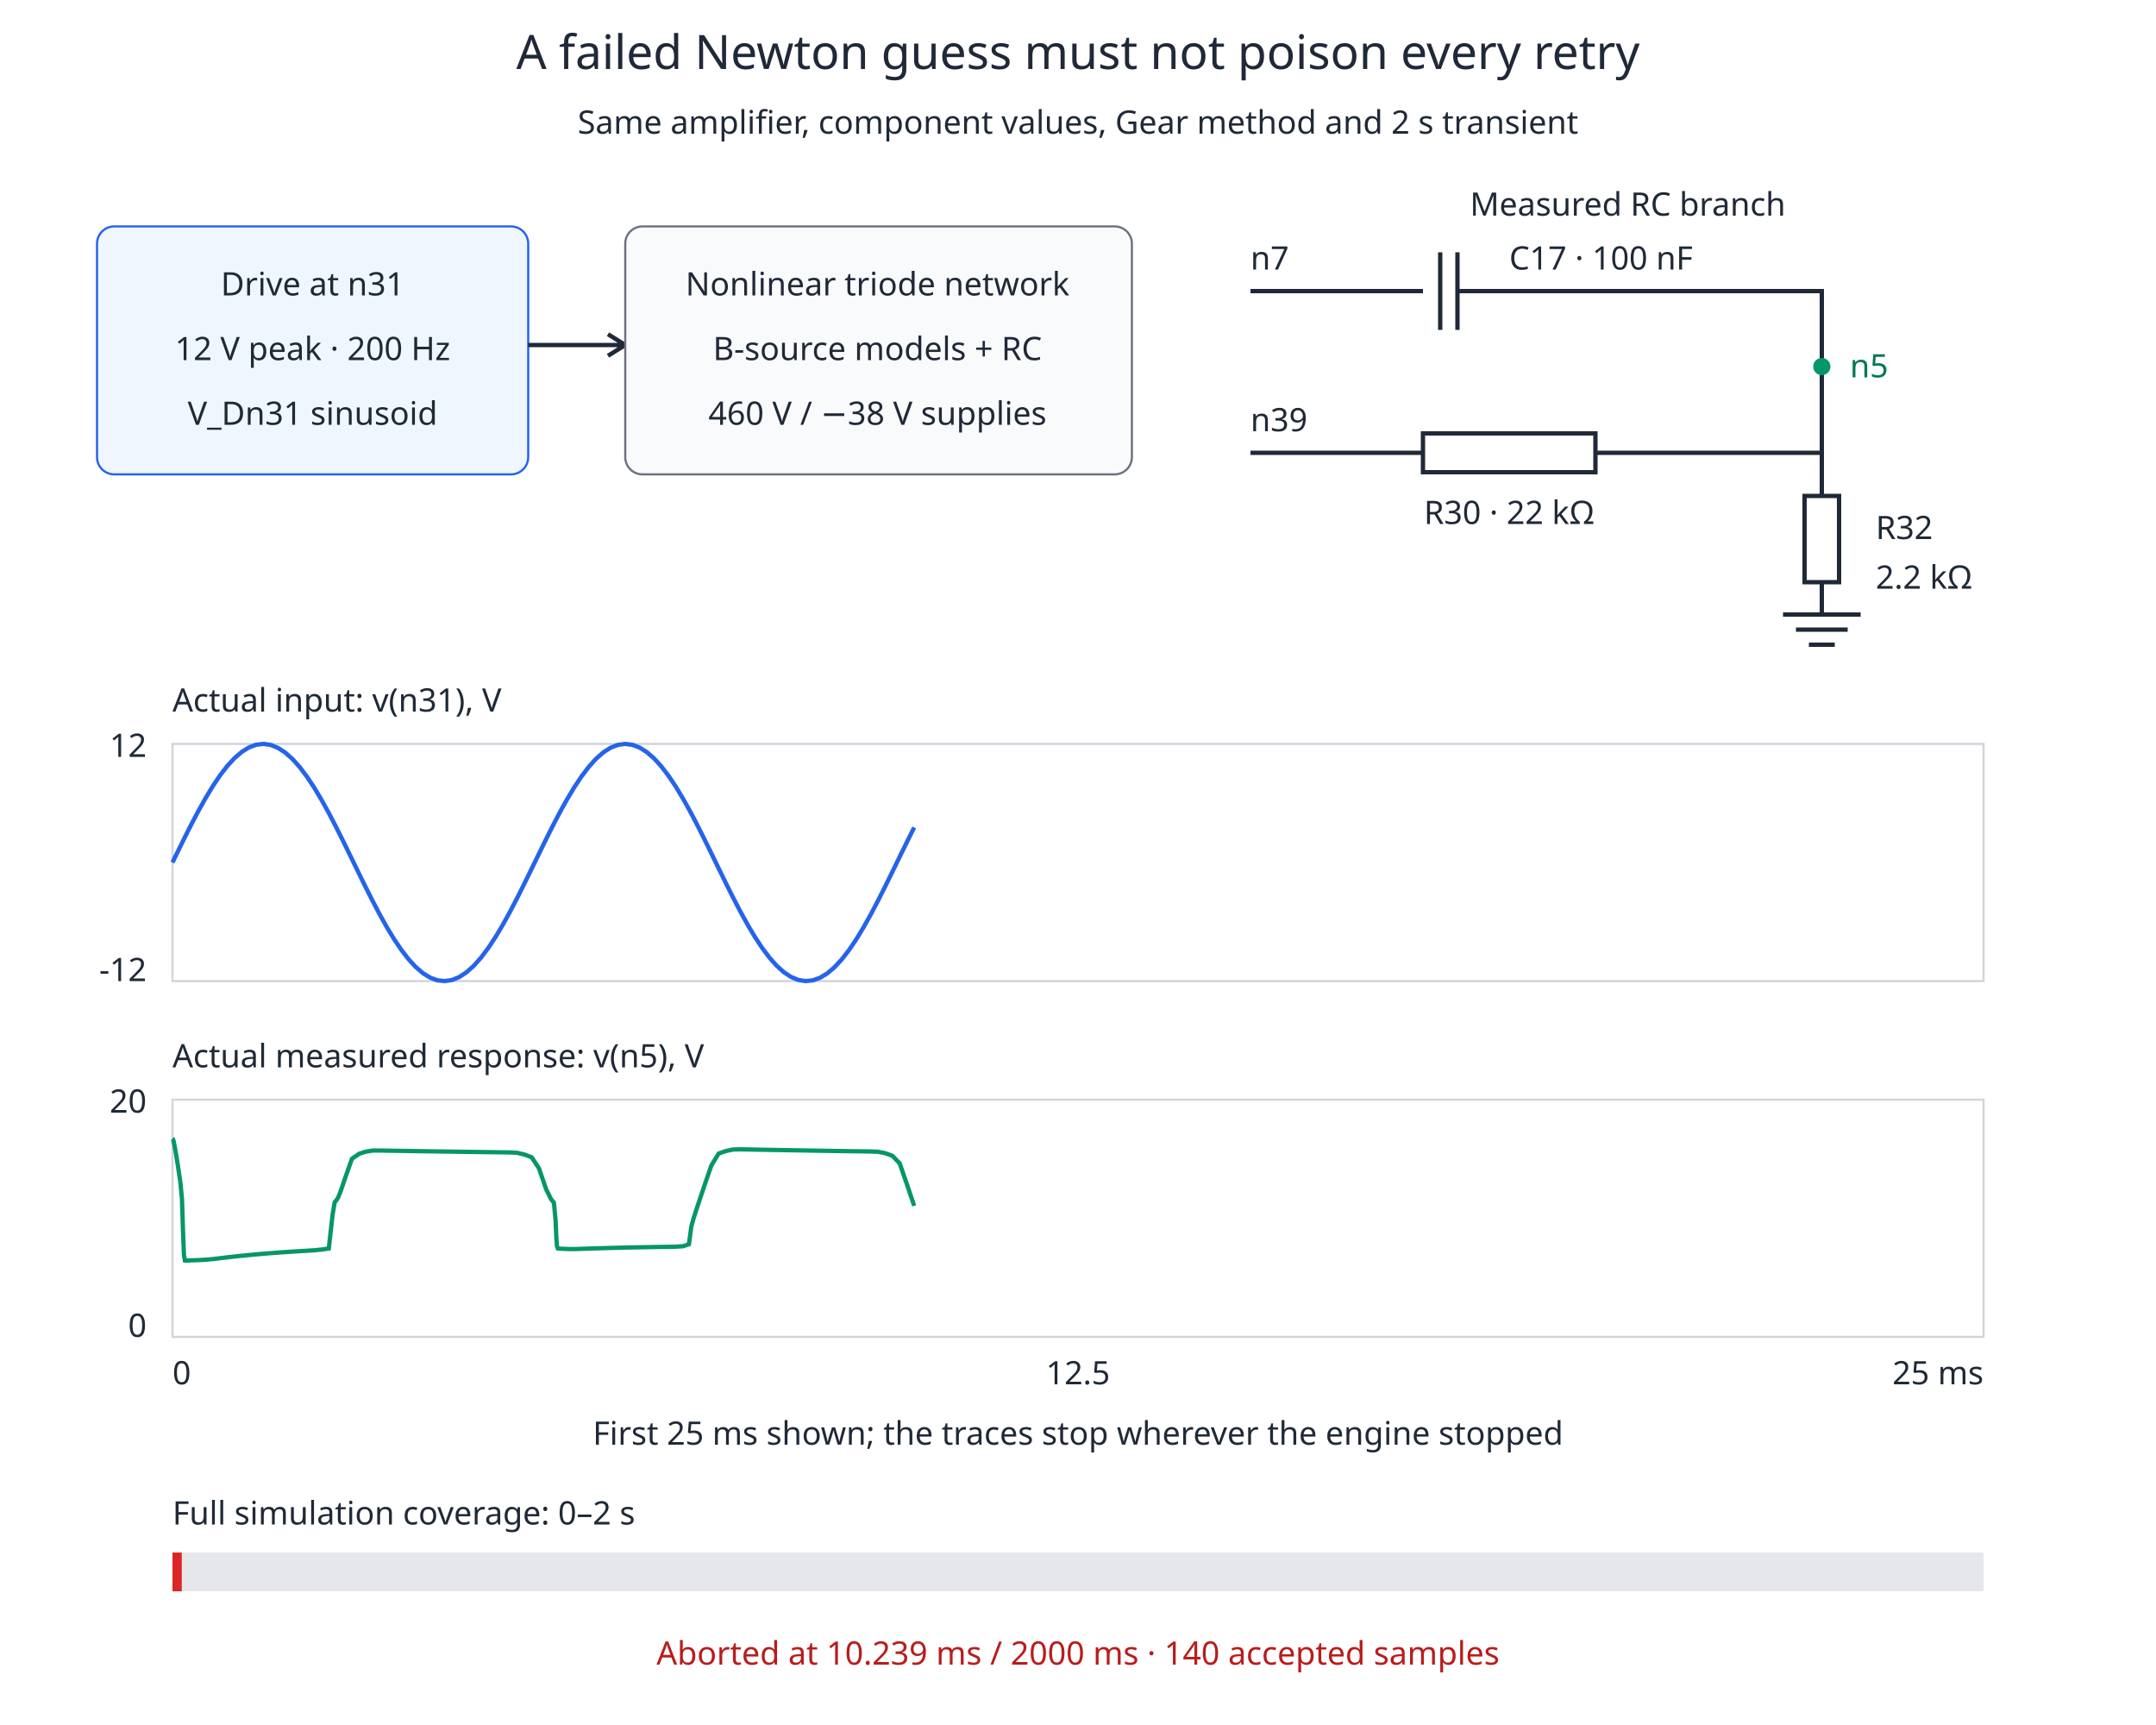
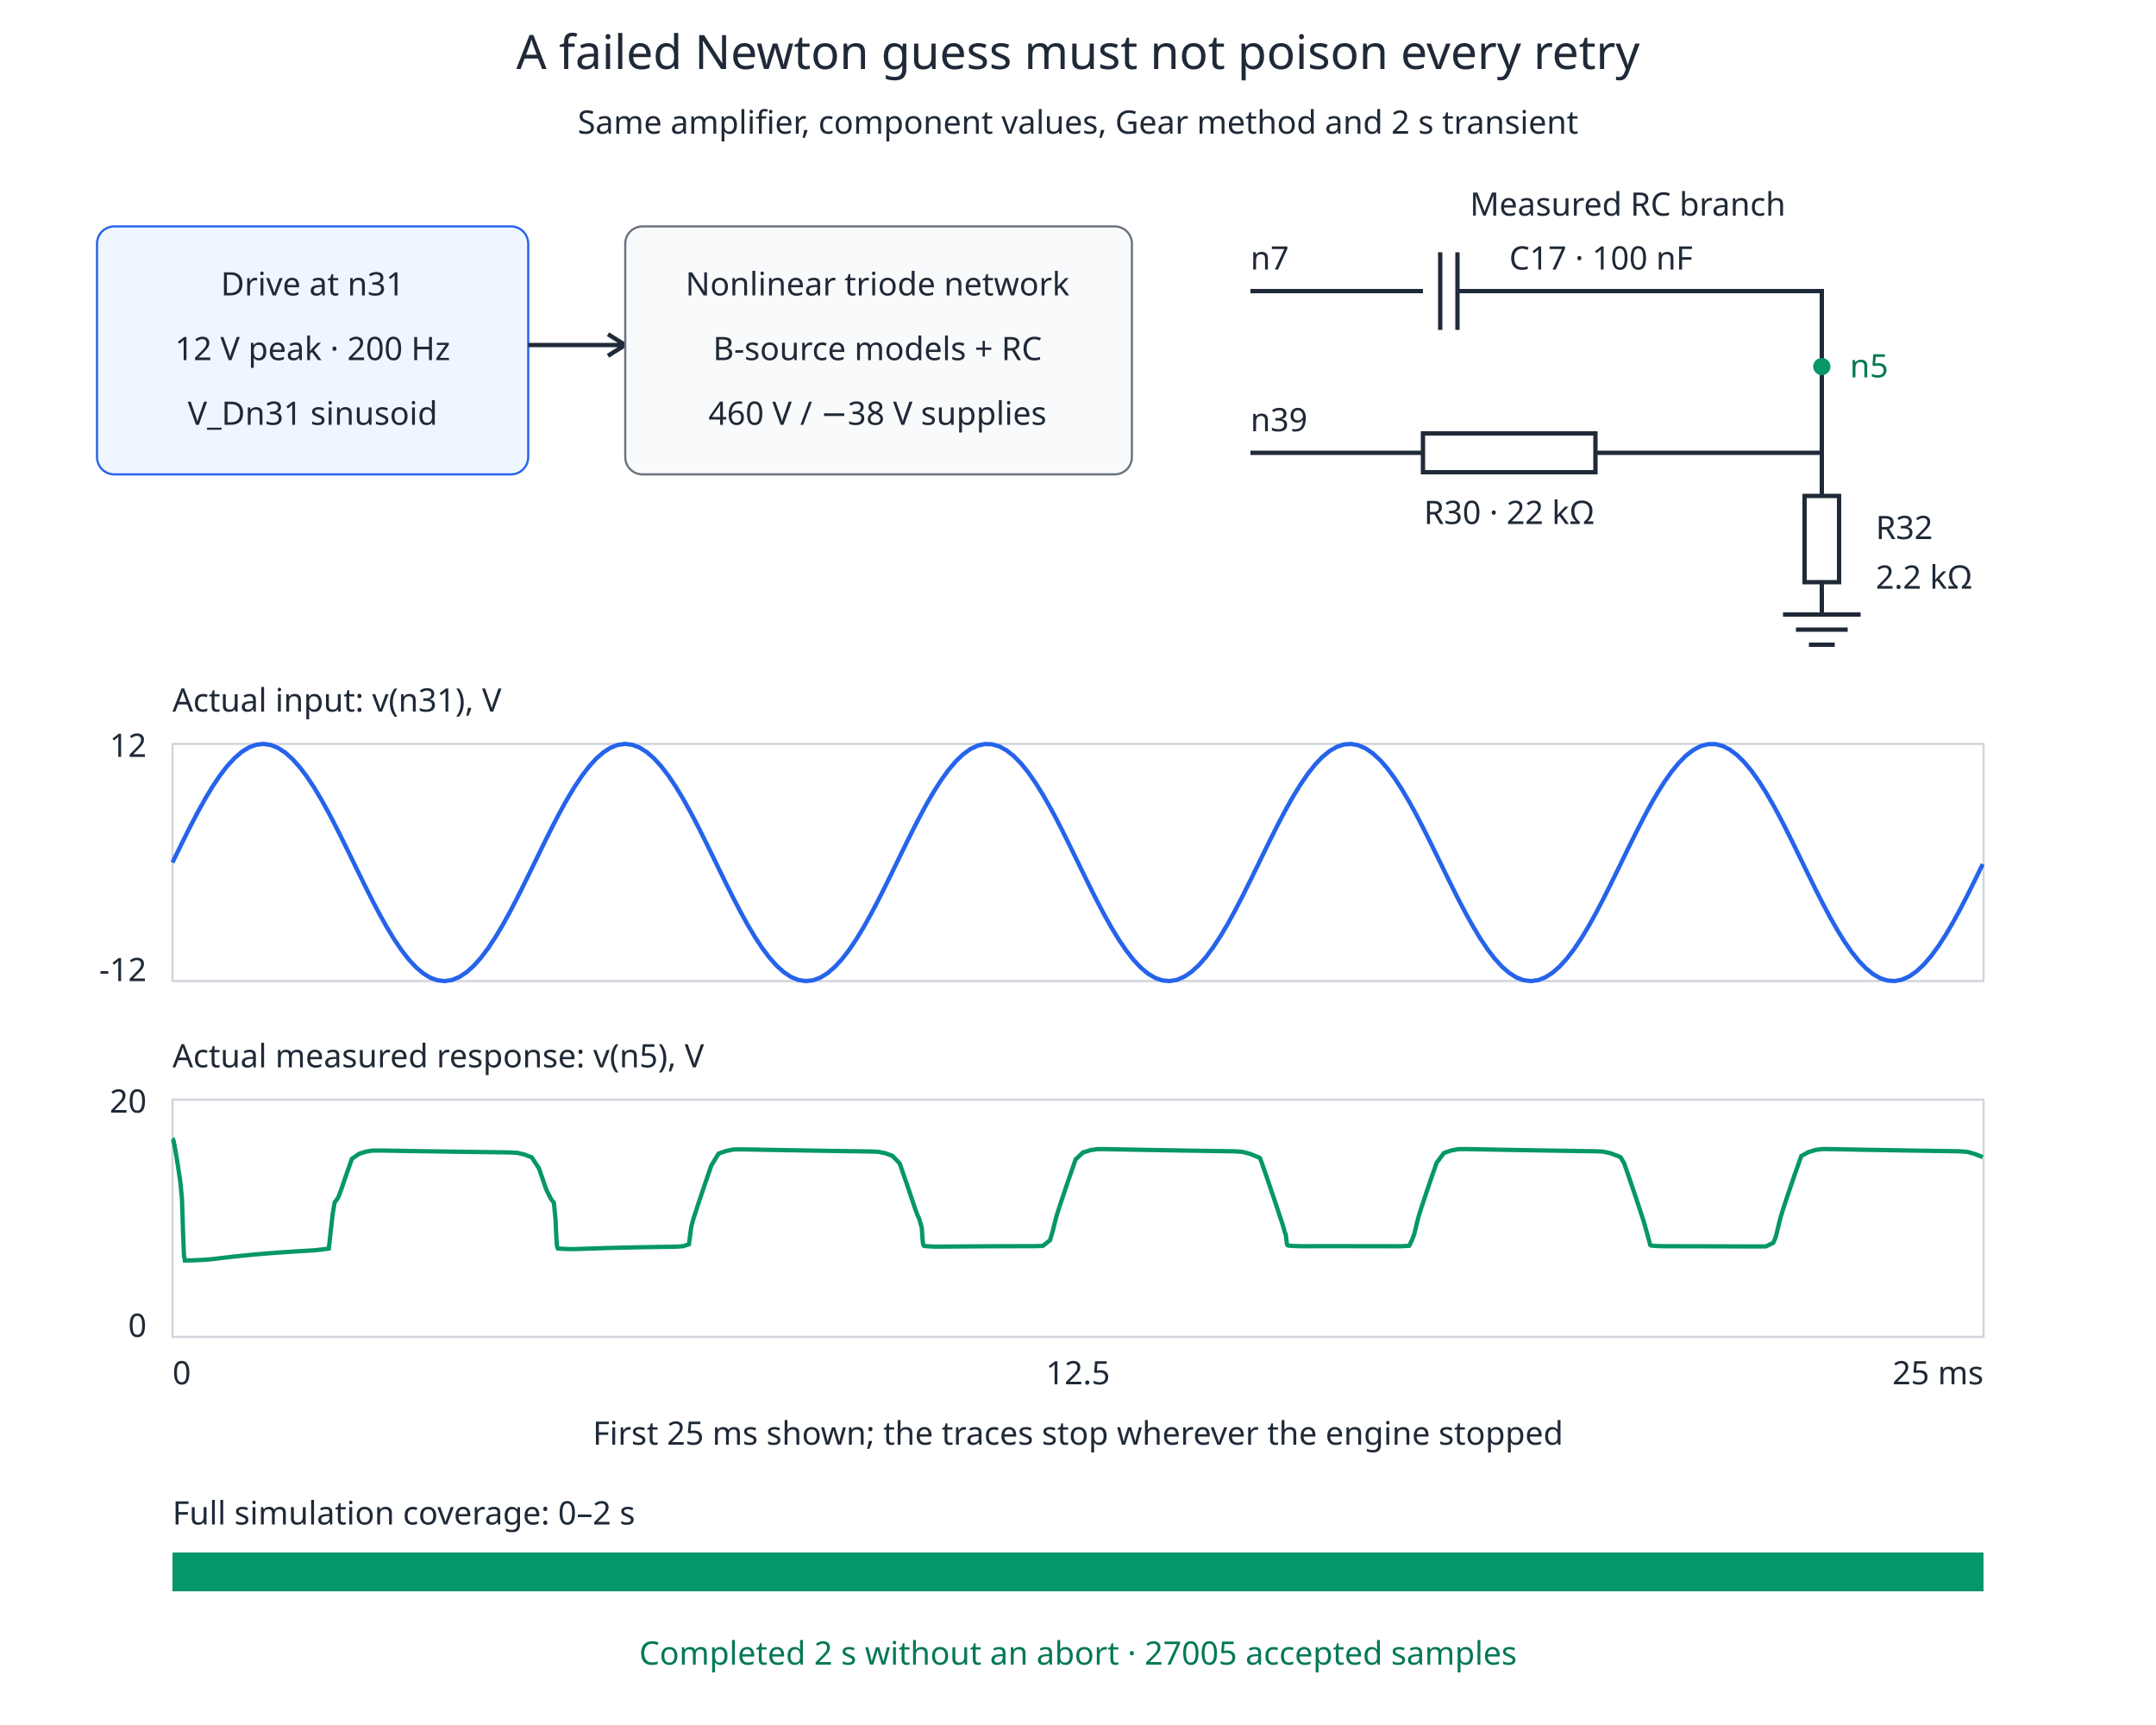
<svg xmlns="http://www.w3.org/2000/svg" width="1000" height="800" viewBox="0 0 1000 800">
  <rect width="1000" height="800" fill="white" />
  <g font-family="sans-serif" font-size="15" fill="#1f2937">
    <text x="500" y="32" text-anchor="middle" font-size="22">A failed Newton guess must not poison every retry</text>
    <text x="500" y="62" text-anchor="middle">Same amplifier, component values, Gear method and 2 s transient</text>
    <rect x="45" y="105" width="200" height="115" rx="8" fill="#eff6ff" stroke="#2563eb" />
    <text x="145" y="137" text-anchor="middle">Drive at n31</text>
    <text x="145" y="167" text-anchor="middle">12 V peak · 200 Hz</text>
    <text x="145" y="197" text-anchor="middle">V_Dn31 sinusoid</text>
    <path d="M245 160H290m-8-5 8 5-8 5" fill="none" stroke="#1f2937" stroke-width="2" />
    <rect x="290" y="105" width="235" height="115" rx="8" fill="#f9fafb" stroke="#6b7280" />
    <text x="407" y="137" text-anchor="middle">Nonlinear triode network</text>
    <text x="407" y="167" text-anchor="middle">B-source models + RC</text>
    <text x="407" y="197" text-anchor="middle">460 V / −38 V supplies</text>
    <text x="755" y="100" text-anchor="middle">Measured RC branch</text>
    <path d="M580 135H660m8-18v36m8-36v36m0-18H845V210H790" fill="none" stroke="#1f2937" stroke-width="2" />
    <text x="580" y="125">n7</text>
    <text x="700" y="125">C17 · 100 nF</text>
    <path d="M580 210H660m80 0h50" fill="none" stroke="#1f2937" stroke-width="2" />
    <rect x="660" y="201" width="80" height="18" fill="white" stroke="#1f2937" stroke-width="2" />
    <text x="580" y="200">n39</text>
    <text x="700" y="243" text-anchor="middle">R30 · 22 kΩ</text>
    <circle cx="845" cy="170" r="4" fill="#059669" />
    <text x="858" y="175" fill="#047857">n5</text>
    <path d="M845 210V230m0 40v15m-18 0h36m-30 7h24m-18 7h12" fill="none" stroke="#1f2937" stroke-width="2" />
    <rect x="837" y="230" width="16" height="40" fill="white" stroke="#1f2937" stroke-width="2" />
    <text x="870" y="250">R32</text>
    <text x="870" y="273">2.2 kΩ</text>
    <text x="80" y="330">Actual input: v(n31), V</text>
    <rect x="80" y="345" width="840" height="110" fill="none" stroke="#d1d5db" />
-     <polyline points="80.000,400.000 80.034,399.931 80.067,399.862 80.134,399.724 80.269,399.447 80.538,398.894 80.893,398.162 81.320,397.285 81.776,396.349 82.573,394.716 83.688,392.438 84.403,390.984 84.934,389.909 85.330,389.110 85.757,388.249 86.209,387.343 86.689,386.383 87.450,384.873 88.971,381.890 92.015,376.109 95.375,370.089 98.735,364.540 102.095,359.550 105.455,355.198 108.815,351.553 112.175,348.672 115.535,346.600 118.895,345.371 122.255,345.002 125.615,345.502 128.975,346.861 132.335,349.057 135.695,352.058 139.055,355.814 142.415,360.267 145.775,365.347 149.135,370.973 152.495,377.057 154.278,380.439 155.217,382.256 155.590,382.985 155.892,383.577 156.220,384.221 156.874,385.515 157.967,387.695 159.379,390.541 160.858,393.552 163.238,398.433 166.598,405.336 169.587,411.409 172.700,417.581 176.060,423.974 179.420,429.989 182.780,435.531 186.140,440.513 189.500,444.856 192.860,448.491 196.220,451.362 199.580,453.422 202.940,454.640 206.300,454.997 209.660,454.486 213.020,453.115 216.380,450.907 219.740,447.897 223.100,444.131 226.460,439.669 229.820,434.581 233.180,428.948 236.540,422.858 239.900,416.408 243.260,409.700 246.620,402.838 249.980,395.931 253.340,389.089 255.594,384.589 256.916,381.998 257.691,380.500 257.980,379.944 258.144,379.631 258.350,379.239 258.761,378.457 259.327,377.391 259.855,376.405 260.911,374.462 263.023,370.698 266.383,365.096 269.743,360.043 273.103,355.622 276.463,351.899 279.823,348.936 283.183,346.778 286.543,345.459 289.903,345.000 293.263,345.409 296.623,346.679 299.983,348.789 303.343,351.707 306.703,355.387 310.063,359.771 313.423,364.788 316.783,370.361 319.546,375.298 320.648,377.344 321.713,379.359 322.133,380.161 322.577,381.016 322.986,381.807 323.776,383.348 325.121,386.006 327.222,390.224 329.940,395.768 333.300,402.674 336.660,409.538 340.020,416.252 343.380,422.709 346.740,428.808 350.100,434.453 353.460,439.555 356.820,444.033 360.180,447.816 363.540,450.845 366.900,453.073 370.260,454.463 373.620,454.994 376.980,454.659 380.340,453.461 383.700,451.420 387.060,448.568 390.420,444.950 393.780,440.624 397.140,435.656 400.500,430.127 403.860,424.122 407.220,417.737 410.580,411.072 413.940,404.232 417.300,397.326 420.660,390.462 424.020,383.748" fill="none" stroke="#2563eb" stroke-width="2" />
+     <polyline points="80.000,400.000 80.034,399.931 80.067,399.862 80.134,399.724 80.269,399.447 80.538,398.894 80.893,398.162 81.320,397.285 81.776,396.349 82.573,394.716 83.688,392.438 84.403,390.984 84.934,389.909 85.330,389.110 85.757,388.249 86.209,387.343 86.689,386.383 87.450,384.873 88.971,381.890 92.015,376.109 95.375,370.089 98.735,364.540 102.095,359.550 105.455,355.198 108.815,351.553 112.175,348.672 115.535,346.600 118.895,345.371 122.255,345.002 125.615,345.502 128.975,346.861 132.335,349.057 135.695,352.058 139.055,355.814 142.415,360.267 145.775,365.347 149.135,370.973 152.495,377.057 154.278,380.439 155.217,382.256 155.590,382.985 155.892,383.577 156.220,384.221 156.874,385.515 157.967,387.695 159.379,390.541 160.858,393.552 163.238,398.433 166.598,405.336 169.587,411.409 172.700,417.581 176.060,423.974 179.420,429.989 182.780,435.531 186.140,440.513 189.500,444.856 192.860,448.491 196.220,451.362 199.580,453.422 202.940,454.640 206.300,454.997 209.660,454.486 213.020,453.115 216.380,450.907 219.740,447.897 223.100,444.131 226.460,439.669 229.820,434.581 233.180,428.948 236.540,422.858 239.900,416.408 243.260,409.700 246.620,402.838 249.980,395.931 253.340,389.089 255.594,384.589 256.916,381.998 257.691,380.500 257.980,379.944 258.144,379.631 258.350,379.239 258.761,378.457 259.327,377.391 259.855,376.405 260.911,374.462 263.023,370.698 266.383,365.096 269.743,360.043 273.103,355.622 276.463,351.899 279.823,348.936 283.183,346.778 286.543,345.459 289.903,345.000 293.263,345.409 296.623,346.679 299.983,348.789 303.343,351.707 306.703,355.387 310.063,359.771 313.423,364.788 316.783,370.361 319.546,375.298 320.648,377.344 321.713,379.359 322.133,380.161 322.577,381.016 322.986,381.807 323.776,383.348 325.121,386.006 327.222,390.224 329.940,395.768 333.300,402.674 336.660,409.538 340.020,416.252 343.380,422.709 346.740,428.808 350.100,434.453 353.460,439.555 356.820,444.033 360.180,447.816 363.540,450.845 366.900,453.073 370.260,454.463 373.620,454.994 376.980,454.659 380.340,453.461 383.700,451.420 387.060,448.568 390.420,444.950 393.780,440.624 397.140,435.656 400.500,430.127 403.860,424.122 407.220,417.737 410.580,411.072 413.940,404.232 417.300,397.326 420.660,390.462 424.020,383.748 424.238,383.321 424.674,382.469 425.545,380.780 426.217,379.492 426.756,378.468 427.246,377.542 427.543,376.987 427.718,376.661 427.861,376.394 428.016,376.107 428.235,375.701 428.637,374.963 429.037,374.233 429.642,373.140 430.852,370.996 433.272,366.892 436.632,361.648 439.992,357.010 443.352,353.049 446.712,349.829 450.072,347.400 453.432,345.801 456.792,345.056 460.152,345.178 463.512,346.164 466.872,348.000 470.232,350.656 473.592,354.089 476.952,358.247 480.312,363.063 483.672,368.462 487.032,374.358 488.417,376.912 489.184,378.353 489.998,379.903 490.447,380.766 491.031,381.895 492.172,384.127 493.772,387.305 495.951,391.703 498.917,397.774 502.277,404.679 505.637,411.510 508.997,418.160 512.357,424.524 515.717,430.501 519.077,435.996 522.437,440.924 525.797,445.207 529.157,448.777 532.517,451.577 535.877,453.564 539.237,454.707 542.597,454.986 545.957,454.399 549.317,452.953 552.677,450.673 556.037,447.593 559.397,443.763 562.757,439.242 566.117,434.103 569.477,428.426 572.837,422.300 576.197,415.823 579.557,409.096 582.917,402.226 583.337,401.363 584.177,399.635 584.387,399.203 584.807,398.339 585.647,396.614 586.698,394.460 588.799,390.181 592.159,383.476 592.388,383.028 592.845,382.137 593.758,380.370 594.489,378.973 595.132,377.757 595.805,376.498 596.246,375.682 596.515,375.186 596.781,374.700 596.935,374.419 597.125,374.073 597.487,373.418 597.919,372.644 598.675,371.307 600.186,368.702 603.208,363.801 606.568,358.897 609.928,354.641 613.288,351.100 616.648,348.330 620.008,346.375 623.368,345.266 626.728,345.020 630.088,345.642 633.448,347.120 636.808,349.432 640.168,352.542 643.528,356.401 646.888,360.947 650.248,366.108 653.608,371.805 654.972,374.249 655.921,375.990 656.436,376.947 657.114,378.222 657.621,379.183 658.177,380.246 658.978,381.792 660.026,383.840 661.404,386.569 663.494,390.776 666.343,396.593 669.703,403.500 673.063,410.352 676.423,417.041 679.783,423.460 683.143,429.510 686.503,435.095 689.863,440.125 693.223,444.524 696.583,448.220 699.943,451.155 703.303,453.284 706.663,454.572 710.023,455.000 713.383,454.560 716.743,453.260 720.103,451.120 723.463,448.174 726.823,444.468 730.183,440.061 733.543,435.022 736.903,429.431 740.263,423.375 743.623,416.951 746.983,410.260 750.343,403.407 750.763,402.544 751.603,400.817 753.283,397.362 755.541,392.738 758.901,385.963 762.261,379.408 763.813,376.483 765.421,373.538 765.919,372.645 766.249,372.057 766.635,371.376 767.408,370.031 768.953,367.418 772.043,362.525 775.403,357.775 778.763,353.691 782.123,350.337 785.483,347.767 788.843,346.020 792.203,345.124 795.563,345.094 798.923,345.930 802.283,347.618 805.643,350.133 809.003,353.434 812.363,357.469 815.723,362.175 819.083,367.478 822.443,373.293 822.555,373.494 822.778,373.898 823.130,374.537 823.501,375.216 824.012,376.159 824.610,377.273 825.227,378.434 825.758,379.444 826.379,380.633 827.345,382.506 828.402,384.581 830.023,387.807 832.332,392.478 835.480,398.931 838.840,405.832 842.200,412.640 845.298,418.743 848.658,425.076 852.018,431.013 855.378,436.462 858.738,441.335 862.098,445.556 865.458,449.059 868.818,451.789 872.178,453.701 875.538,454.767 878.898,454.969 882.258,454.304 885.618,452.783 888.978,450.429 892.338,447.280 895.698,443.385 899.058,438.806 902.418,433.615 905.778,427.894 909.138,421.733 912.498,415.230 915.858,408.486 919.218,401.608 919.638,400.744" fill="none" stroke="#2563eb" stroke-width="2" />
    <text x="68" y="351" text-anchor="end">12</text>
    <text x="68" y="455" text-anchor="end">-12</text>
    <text x="80" y="495">Actual measured response: v(n5), V</text>
    <rect x="80" y="510" width="840" height="110" fill="none" stroke="#d1d5db" />
-     <polyline points="80.000,528.042 80.034,528.070 80.067,528.101 80.134,528.176 80.269,528.404 80.538,529.288 80.893,530.991 81.320,533.343 81.776,536.027 82.573,540.978 83.688,548.512 84.403,556.133 84.934,572.597 85.330,582.150 85.757,584.584 86.209,584.587 86.689,584.572 87.450,584.550 88.971,584.507 92.015,584.399 95.375,584.215 98.735,583.917 102.095,583.506 105.455,583.104 108.815,582.727 112.175,582.373 115.535,582.042 118.895,581.732 122.255,581.441 125.615,581.169 128.975,580.915 132.335,580.678 135.695,580.456 139.055,580.249 142.415,580.056 145.775,579.851 149.135,579.500 152.495,579.034 154.278,563.177 155.217,557.647 155.590,557.150 155.892,556.770 156.220,556.337 156.874,555.294 157.967,552.554 159.379,548.414 160.858,544.111 163.238,537.394 166.598,535.081 169.587,534.122 172.700,533.605 176.060,533.576 179.420,533.630 182.780,533.686 186.140,533.741 189.500,533.795 192.860,533.847 196.220,533.899 199.580,533.950 202.940,534.001 206.300,534.050 209.660,534.098 213.020,534.146 216.380,534.192 219.740,534.238 223.100,534.283 226.460,534.327 229.820,534.370 233.180,534.413 236.540,534.460 239.900,534.639 243.260,535.441 246.620,536.721 249.980,541.828 253.340,551.607 255.594,556.140 256.916,557.766 257.691,565.985 257.980,572.572 258.144,575.561 258.350,577.988 258.761,578.998 259.327,579.056 259.855,579.089 260.911,579.150 263.023,579.242 266.383,579.281 269.743,579.177 273.103,579.060 276.463,578.951 279.823,578.850 283.183,578.757 286.543,578.671 289.903,578.592 293.263,578.519 296.623,578.452 299.983,578.390 303.343,578.333 306.703,578.282 310.063,578.235 313.423,578.174 316.783,577.973 319.546,577.046 320.648,568.835 321.713,564.930 322.133,563.701 322.577,562.335 322.986,561.064 323.776,558.642 325.121,554.599 327.222,548.383 329.940,540.514 333.300,535.003 336.660,533.824 340.020,533.106 343.380,533.018 346.740,533.077 350.100,533.142 353.460,533.205 356.820,533.267 360.180,533.328 363.540,533.387 366.900,533.446 370.260,533.504 373.620,533.560 376.980,533.616 380.340,533.670 383.700,533.724 387.060,533.776 390.420,533.828 393.780,533.879 397.140,533.929 400.500,533.978 403.860,534.028 407.220,534.154 410.580,534.821 413.940,536.041 417.300,539.553 420.660,549.274 424.020,559.247" fill="none" stroke="#059669" stroke-width="2" />
+     <polyline points="80.000,528.042 80.034,528.070 80.067,528.101 80.134,528.176 80.269,528.404 80.538,529.288 80.893,530.991 81.320,533.343 81.776,536.027 82.573,540.978 83.688,548.512 84.403,556.133 84.934,572.597 85.330,582.150 85.757,584.584 86.209,584.587 86.689,584.572 87.450,584.550 88.971,584.507 92.015,584.399 95.375,584.215 98.735,583.917 102.095,583.506 105.455,583.104 108.815,582.727 112.175,582.373 115.535,582.042 118.895,581.732 122.255,581.441 125.615,581.169 128.975,580.915 132.335,580.678 135.695,580.456 139.055,580.249 142.415,580.056 145.775,579.851 149.135,579.500 152.495,579.034 154.278,563.177 155.217,557.647 155.590,557.150 155.892,556.770 156.220,556.337 156.874,555.294 157.967,552.554 159.379,548.414 160.858,544.111 163.238,537.394 166.598,535.081 169.587,534.122 172.700,533.605 176.060,533.576 179.420,533.630 182.780,533.686 186.140,533.741 189.500,533.795 192.860,533.847 196.220,533.899 199.580,533.950 202.940,534.001 206.300,534.050 209.660,534.098 213.020,534.146 216.380,534.192 219.740,534.238 223.100,534.283 226.460,534.327 229.820,534.370 233.180,534.413 236.540,534.460 239.900,534.639 243.260,535.441 246.620,536.721 249.980,541.828 253.340,551.607 255.594,556.140 256.916,557.766 257.691,565.985 257.980,572.572 258.144,575.561 258.350,577.988 258.761,578.998 259.327,579.056 259.855,579.089 260.911,579.150 263.023,579.242 266.383,579.281 269.743,579.177 273.103,579.060 276.463,578.951 279.823,578.850 283.183,578.757 286.543,578.671 289.903,578.592 293.263,578.519 296.623,578.452 299.983,578.390 303.343,578.333 306.703,578.282 310.063,578.235 313.423,578.174 316.783,577.973 319.546,577.046 320.648,568.835 321.713,564.930 322.133,563.701 322.577,562.335 322.986,561.064 323.776,558.642 325.121,554.599 327.222,548.383 329.940,540.514 333.300,535.003 336.660,533.824 340.020,533.106 343.380,533.018 346.740,533.077 350.100,533.142 353.460,533.205 356.820,533.267 360.180,533.328 363.540,533.387 366.900,533.446 370.260,533.504 373.620,533.560 376.980,533.616 380.340,533.670 383.700,533.724 387.060,533.776 390.420,533.828 393.780,533.879 397.140,533.929 400.500,533.978 403.860,534.028 407.220,534.154 410.580,534.821 413.940,536.041 417.300,539.553 420.660,549.274 424.020,559.247 424.238,559.897 424.674,561.194 425.545,563.534 426.217,564.913 426.756,566.675 427.246,568.350 427.543,569.525 427.718,572.028 427.861,574.135 428.016,575.942 428.235,577.339 428.637,577.821 429.037,577.872 429.642,577.920 430.852,578.006 433.272,578.134 436.632,578.149 439.992,578.116 443.352,578.086 446.712,578.060 450.072,578.036 453.432,578.016 456.792,577.998 460.152,577.982 463.512,577.968 466.872,577.957 470.232,577.948 473.592,577.940 476.952,577.935 480.312,577.925 483.672,577.823 487.032,575.178 488.417,570.372 489.184,567.231 489.998,564.176 490.447,562.683 491.031,560.833 492.172,557.346 493.772,552.560 495.951,546.143 498.917,537.664 502.277,534.518 505.637,533.435 508.997,532.922 512.357,532.922 515.717,532.986 519.077,533.052 522.437,533.116 525.797,533.179 529.157,533.241 532.517,533.301 535.877,533.361 539.237,533.419 542.597,533.477 545.957,533.533 549.317,533.589 552.677,533.643 556.037,533.697 559.397,533.749 562.757,533.801 566.117,533.851 569.477,533.901 572.837,533.957 576.197,534.181 579.557,535.050 582.917,536.363 583.337,536.543 584.177,536.910 584.387,537.070 584.807,538.100 585.647,540.448 586.698,543.456 588.799,549.601 592.159,559.586 592.388,560.272 592.845,561.648 593.758,564.433 594.489,566.614 595.132,568.652 595.805,571.086 596.246,572.275 596.515,573.594 596.781,576.116 596.935,576.987 597.125,577.452 597.487,577.639 597.919,577.685 598.675,577.746 600.186,577.850 603.208,577.946 606.568,577.950 609.928,577.946 613.288,577.943 616.648,577.942 620.008,577.942 623.368,577.943 626.728,577.945 630.088,577.948 633.448,577.953 636.808,577.958 640.168,577.965 643.528,577.972 646.888,577.980 650.248,577.954 653.608,577.748 654.972,574.997 655.921,572.414 656.436,570.457 657.114,567.545 657.621,565.508 658.177,563.553 658.978,560.981 660.026,557.768 661.404,553.637 663.494,547.460 666.343,539.250 669.703,534.718 673.063,533.576 676.423,532.941 679.783,532.897 683.143,532.960 686.503,533.025 689.863,533.089 693.223,533.152 696.583,533.215 699.943,533.275 703.303,533.335 706.663,533.394 710.023,533.452 713.383,533.508 716.743,533.564 720.103,533.618 723.463,533.672 726.823,533.725 730.183,533.776 733.543,533.827 736.903,533.877 740.263,533.930 743.623,534.090 746.983,534.843 750.343,536.106 750.763,536.282 751.603,536.642 753.283,539.401 755.541,545.886 758.901,555.813 762.261,566.005 763.813,571.444 765.421,577.370 765.919,577.667 766.249,577.699 766.635,577.731 767.408,577.790 768.953,577.890 772.043,577.959 775.403,577.966 778.763,577.971 782.123,577.978 785.483,577.985 788.843,577.993 792.203,578.002 795.563,578.012 798.923,578.022 802.283,578.032 805.643,578.044 809.003,578.055 812.363,578.067 815.723,578.080 819.083,578.023 822.443,576.401 822.555,576.101 822.778,575.718 823.130,574.973 823.501,573.941 824.012,572.189 824.610,569.749 825.227,567.069 825.758,565.001 826.379,562.886 827.345,559.842 828.402,556.630 830.023,551.796 832.332,545.012 835.480,536.130 838.840,534.298 842.200,533.282 845.298,532.895 848.658,532.911 852.018,532.976 855.378,533.041 858.738,533.105 862.098,533.167 865.458,533.229 868.818,533.290 872.178,533.349 875.538,533.407 878.898,533.465 882.258,533.521 885.618,533.576 888.978,533.630 892.338,533.684 895.698,533.736 899.058,533.787 902.418,533.838 905.778,533.888 909.138,533.946 912.498,534.211 915.858,535.137 919.218,536.473 919.638,536.655" fill="none" stroke="#059669" stroke-width="2" />
    <text x="68" y="516" text-anchor="end">20</text>
    <text x="68" y="620" text-anchor="end">0</text>
    <text x="80" y="642">0</text>
    <text x="500" y="642" text-anchor="middle">12.5</text>
    <text x="920" y="642" text-anchor="end">25 ms</text>
    <text x="500" y="670" text-anchor="middle">First 25 ms shown; the traces stop wherever the engine stopped</text>
    <text x="80" y="707">Full simulation coverage: 0–2 s</text>
    <rect x="80" y="720" width="840" height="18" fill="#e5e7eb" />
-     <rect x="80" y="720" width="4.300" height="18" fill="#dc2626" />
-     <text x="500" y="772" text-anchor="middle" fill="#b91c1c">Aborted at 10.239 ms / 2000 ms · 140 accepted samples</text>
+     <rect x="80" y="720" width="840.000" height="18" fill="#059669" />
+     <text x="500" y="772" text-anchor="middle" fill="#047857">Completed 2 s without an abort · 27005 accepted samples</text>
  </g>
</svg>
